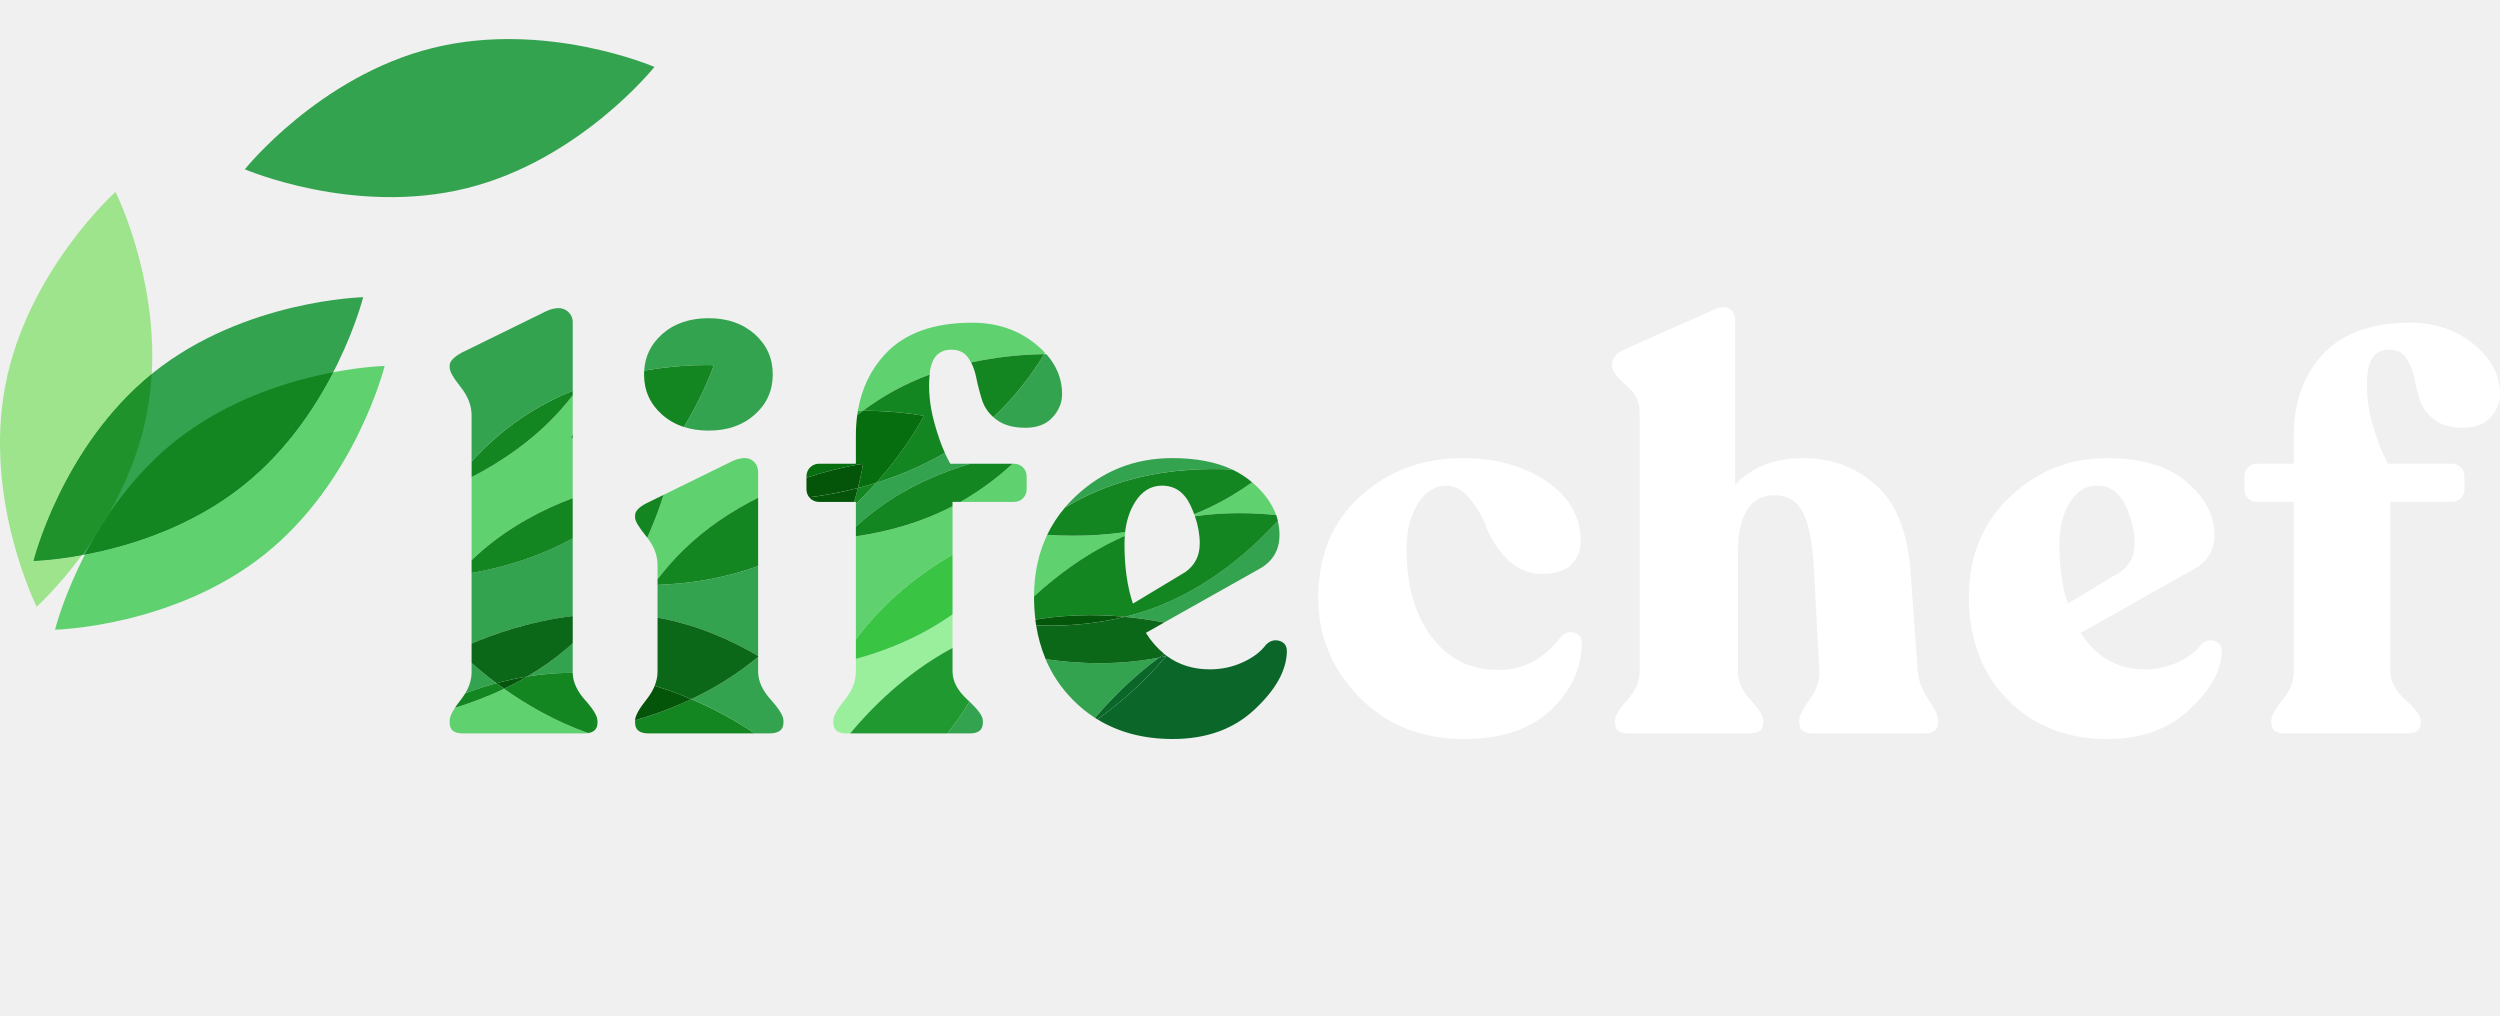
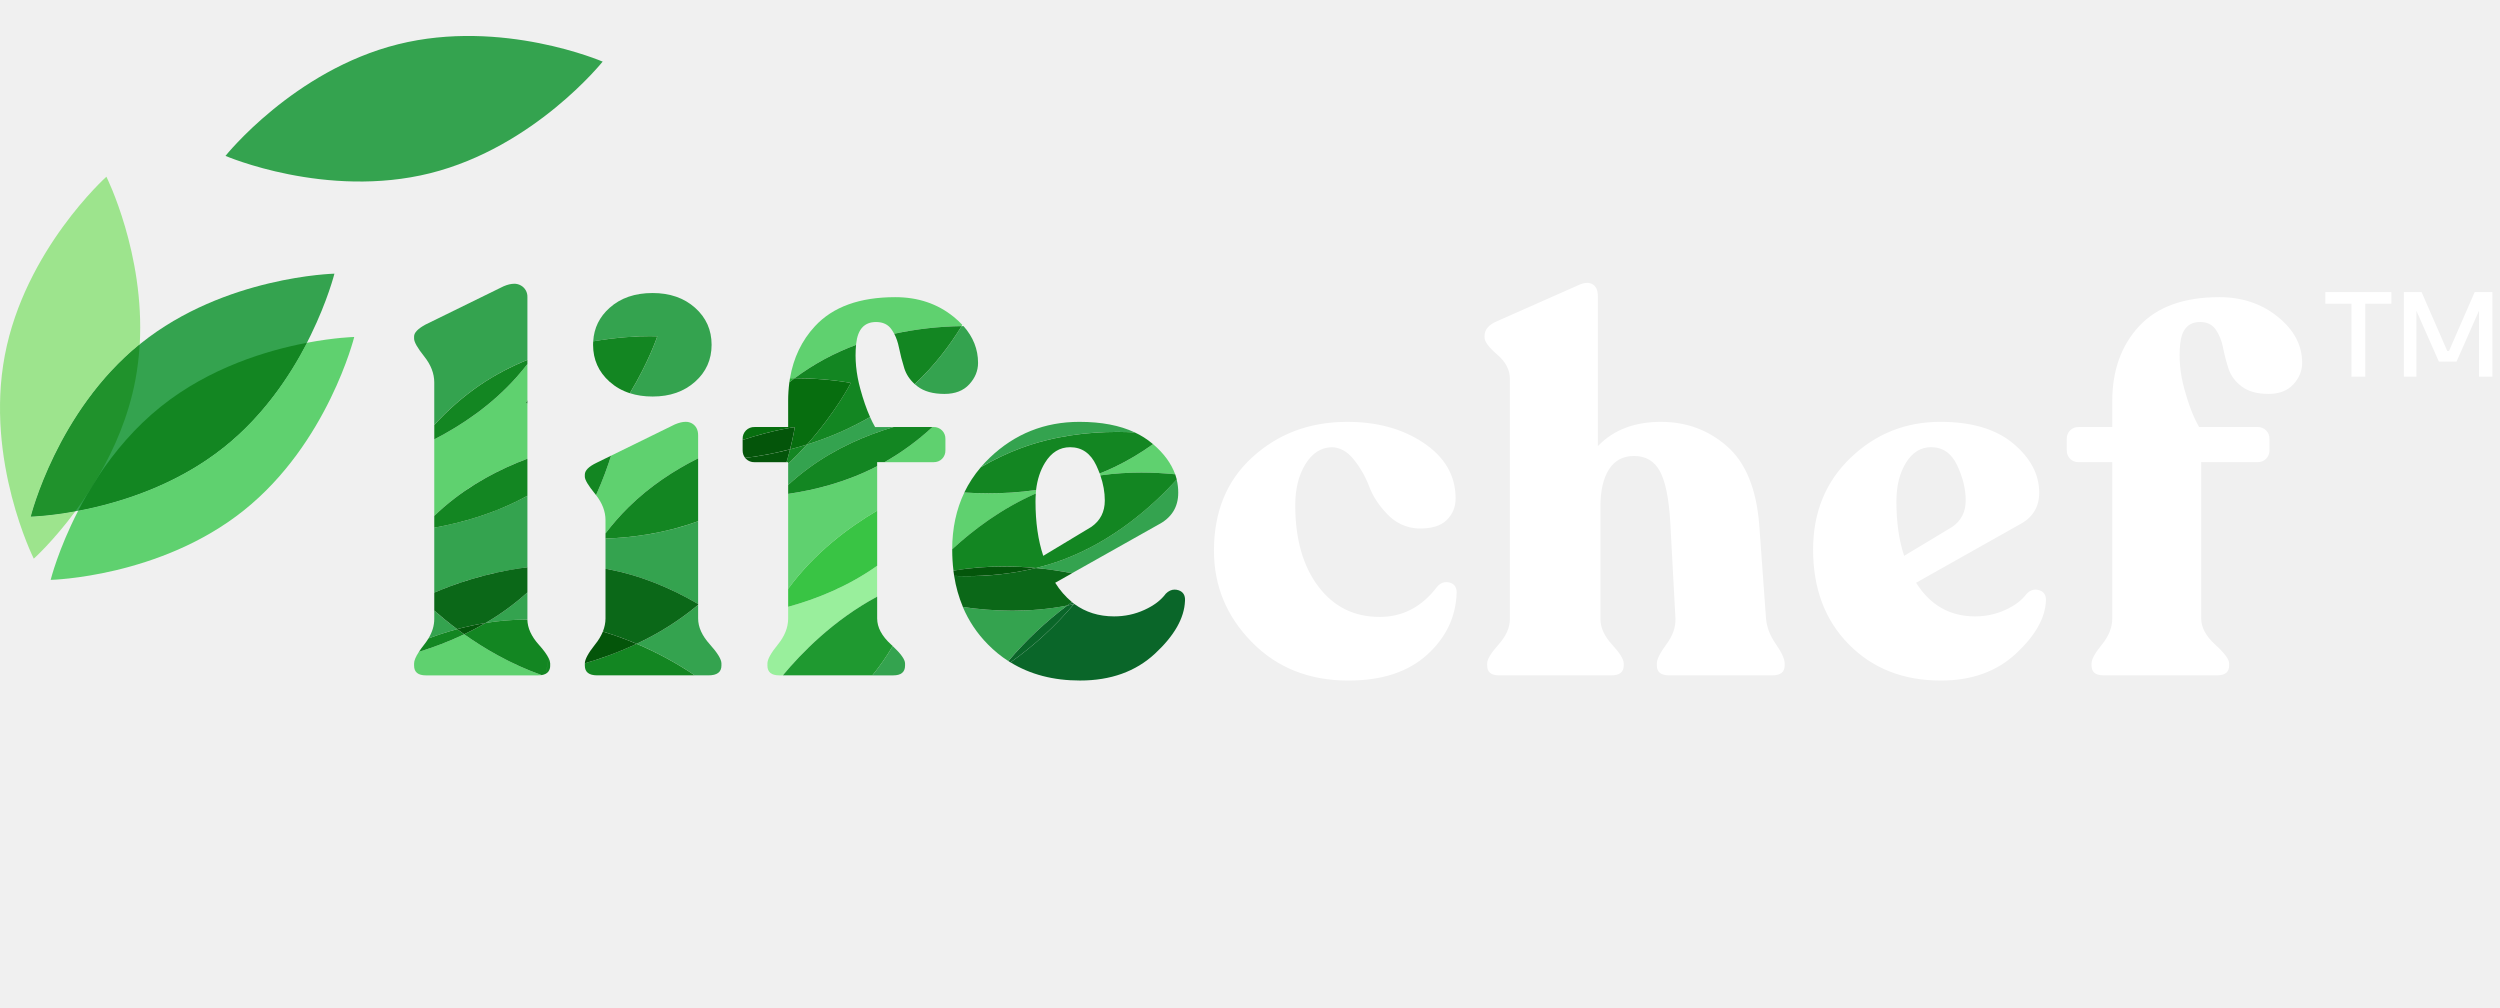
- <svg xmlns="http://www.w3.org/2000/svg" width="128" height="52" fill="none">
-   <g clip-path="url(#clip0)">
-     <path fill="#fff" d="M74.976 37.84c-2.185 0-3.98-.714-5.38-2.144-1.4-1.43-2.1-3.121-2.1-5.077 0-2.167.71-3.898 2.129-5.192 1.419-1.295 3.145-1.952 5.178-1.97 1.707-.02 3.155.369 4.344 1.165 1.19.796 1.785 1.826 1.785 3.092 0 .48-.168.883-.503 1.209-.335.326-.867.48-1.596.46a2.485 2.485 0 01-1.683-.778c-.47-.48-.811-.998-1.022-1.553a5.49 5.49 0 00-.862-1.51c-.365-.45-.777-.676-1.237-.676-.594.02-1.078.335-1.453.95-.374.613-.56 1.371-.56 2.271 0 1.88.426 3.385 1.28 4.516.852 1.131 1.989 1.698 3.408 1.698 1.284 0 2.35-.556 3.193-1.668.192-.23.421-.31.69-.245.27.068.403.254.403.561-.04 1.342-.585 2.494-1.64 3.452-1.057.958-2.514 1.438-4.374 1.438zm23.215-3.453c.038.48.22.955.546 1.423.326.471.49.83.49 1.079v.115c0 .365-.23.546-.691.546H92.81c-.46 0-.69-.183-.69-.546v-.115c0-.23.177-.586.532-1.066.354-.478.522-.958.503-1.438l-.288-5.351c-.077-1.323-.27-2.268-.576-2.833-.307-.565-.787-.849-1.438-.849-.614 0-1.079.25-1.395.747-.316.5-.474 1.18-.474 2.043v6.272c0 .48.216.954.647 1.425.431.47.648.818.648 1.05v.115c0 .365-.23.546-.691.546h-6.242c-.44 0-.66-.183-.66-.546v-.115c0-.23.21-.58.632-1.05.421-.471.632-.945.632-1.425V21.066c0-.499-.235-.949-.704-1.352-.47-.402-.704-.719-.704-.948v-.087c0-.344.22-.613.66-.805l4.547-2.015c.325-.152.589-.173.79-.058.202.115.301.335.301.663v8.342c.863-.902 2.034-1.351 3.51-1.351 1.418 0 2.646.455 3.681 1.366 1.035.911 1.63 2.374 1.785 4.388l.374 5.178zm14.498-1.381c.211-.211.446-.273.704-.187.26.087.378.283.36.59-.04.96-.595 1.936-1.668 2.934-1.075.998-2.464 1.496-4.172 1.496-2.091 0-3.796-.672-5.119-2.014-1.324-1.342-1.986-3.096-1.986-5.265 0-2.07.694-3.772 2.085-5.106 1.391-1.333 3.053-2 4.992-2 1.745 0 3.097.404 4.057 1.21.958.805 1.438 1.716 1.438 2.732 0 .806-.375 1.4-1.122 1.783l-5.724 3.222c.787 1.247 1.878 1.87 3.279 1.87.595 0 1.156-.119 1.683-.36.527-.239.924-.54 1.193-.905zm-5.321-8.142c-.576 0-1.041.288-1.395.863-.356.576-.533 1.295-.533 2.157 0 1.15.143 2.157.431 3.021l2.675-1.611c.499-.345.747-.834.747-1.467 0-.632-.158-1.285-.474-1.955-.314-.672-.8-1.008-1.451-1.008zm14.959-6.96c-.652 0-1.022.402-1.107 1.208-.085.806-.01 1.645.229 2.517.24.873.512 1.577.821 2.114h3.251a.64.64 0 01.661.66v.633a.64.64 0 01-.661.66h-3.136v8.688c0 .498.26.982.777 1.453.518.47.778.819.778 1.05v.115c0 .365-.22.546-.661.546h-6.328c-.443 0-.661-.183-.661-.546v-.115c0-.23.192-.58.576-1.05.384-.47.576-.955.576-1.453v-8.688h-1.869a.645.645 0 01-.475-.186.643.643 0 01-.186-.474v-.633c0-.192.062-.35.186-.474a.645.645 0 01.475-.186h1.869v-1.438c0-1.708.499-3.097 1.496-4.172.998-1.073 2.483-1.611 4.46-1.611 1.265 0 2.349.365 3.251 1.094.901.728 1.351 1.583 1.351 2.56 0 .442-.164.84-.489 1.193-.326.356-.787.533-1.382.533-.632 0-1.131-.14-1.496-.418-.366-.279-.61-.614-.735-1.007a10.948 10.948 0 01-.301-1.165 2.637 2.637 0 00-.403-.992c-.197-.277-.483-.416-.867-.416z" />
-     <path fill="#34A34F" d="M18.594 15.216s-1.47 5.906-6.13 9.635C7.802 28.581 1.716 28.72 1.716 28.72s1.47-5.907 6.13-9.638c4.661-3.727 10.747-3.866 10.747-3.866z" />
-     <path fill="#5FD16F" d="M19.695 18.736s-1.058.024-2.631.323c-.96 1.862-2.438 4.063-4.6 5.794-2.717 2.174-5.919 3.129-8.117 3.545-1.109 2.147-1.53 3.843-1.53 3.843s6.085-.139 10.746-3.868c4.662-3.729 6.132-9.637 6.132-9.637z" />
-     <path fill="#138622" d="M17.064 19.06c-2.199.417-5.399 1.37-8.117 3.544-1.44 1.152-2.575 2.513-3.458 3.842a20.68 20.68 0 01-.651 1.05c-.177.307-.34.608-.493.9 2.198-.418 5.398-1.37 8.116-3.545 2.165-1.73 3.643-3.932 4.603-5.792z" />
-     <path fill="#9DE48D" d="M5.915 9.826S1.382 13.89.268 19.756c-1.115 5.863 1.61 11.307 1.61 11.307s1.078-.966 2.312-2.635c-1.485.27-2.473.293-2.473.293S3.17 22.882 7.77 19.15c.284-5.052-1.854-9.324-1.854-9.324z" />
-     <path fill="#20922C" d="M7.767 19.148C3.17 22.88 1.715 28.72 1.715 28.72s.988-.023 2.474-.294c.214-.29.433-.6.65-.93.2-.344.417-.696.652-1.05.868-1.499 1.653-3.298 2.035-5.312.126-.67.203-1.335.241-1.986z" />
-     <path fill="#0C7813" d="M5.491 26.446c-.235.354-.452.706-.651 1.05.218-.33.437-.681.651-1.05z" />
-     <path fill="#34A34F" d="M33.508 3.426s-3.799 4.757-9.59 6.205c-5.793 1.447-11.381-.964-11.381-.964s3.798-4.757 9.59-6.204c5.792-1.448 11.381.963 11.381.963zM36.285 16.292c-.98 0-1.776.273-2.387.82-.567.504-.872 1.125-.915 1.865a18.917 18.917 0 013.158-.285c.262 0 .407.008.407.008s-.463 1.396-1.528 3.162c.382.123.803.185 1.266.185.959 0 1.745-.273 2.359-.821.614-.546.92-1.231.92-2.057 0-.825-.306-1.51-.92-2.058-.616-.546-1.402-.819-2.36-.819zM38.816 28.98c-1.81.666-3.627.91-5.15.965v1.68c1.975.35 3.731 1.127 5.15 1.959v-4.605zM38.816 33.633a15.84 15.84 0 01-3.42 2.162 18.969 18.969 0 013.236 1.755h.76c.48 0 .72-.183.72-.546v-.115c0-.23-.217-.586-.648-1.066-.431-.478-.648-.958-.648-1.438v-.752zm-9.493-.695a14.065 14.065 0 01-2.327 1.7c.72-.117 1.47-.187 2.24-.187h.087v-1.513z" />
-     <path fill="#0B6818" d="M33.666 31.624v2.761c0 .243-.049.486-.147.729.674.203 1.303.439 1.877.681a15.84 15.84 0 003.42-2.163v-.05c-1.42-.832-3.175-1.61-5.15-1.958z" />
-     <path fill="#5FD16F" d="M25.81 35.266c-.872.416-1.729.733-2.517.974-.18.274-.27.49-.27.65v.116c0 .365.22.545.661.545h6.214c.08 0 .154-.005.22-.016-1.717-.606-3.189-1.474-4.309-2.269z" />
-     <path fill="#138622" d="M35.396 35.797a19.444 19.444 0 01-2.88 1.084v.123c0 .365.23.546.69.546h5.426a19.293 19.293 0 00-3.236-1.753zm-6.163-1.346c-.77 0-1.519.068-2.238.187-.395.231-.792.44-1.186.628 1.12.795 2.592 1.663 4.309 2.269.167-.029.29-.09.367-.19l-.119.016s.04-.278.145-.752c-.096-.206-.28-.462-.557-.769-.41-.457-.621-.92-.632-1.387-.029-.002-.059-.002-.089-.002zm1.28 2.157c-.105.475-.145.753-.145.753l.119-.017a.536.536 0 00.103-.34v-.115a.711.711 0 00-.077-.28z" />
-     <path fill="#04550A" d="M33.52 35.116c-.097.237-.24.474-.428.71-.378.474-.57.826-.576 1.055.826-.239 1.826-.587 2.88-1.084a17.928 17.928 0 00-1.877-.681z" />
-     <path fill="#34A34F" d="M24.145 33.945v.47c0 .364-.107.723-.322 1.081.501-.188 1.034-.363 1.595-.516-.522-.387-.95-.747-1.273-1.035zm5.178-6.383c-1.776.98-3.63 1.5-5.178 1.775v3.612a19.296 19.296 0 015.178-1.408v-3.98z" />
-     <path fill="#0B6818" d="M29.323 31.541c-2.305.28-4.205.988-5.178 1.408v.996c.324.288.753.648 1.273 1.035a15.391 15.391 0 011.579-.342 14.033 14.033 0 002.037-1.444c.098-.085.195-.17.29-.256V31.54z" />
-     <path fill="#138622" d="M25.418 34.98a17.83 17.83 0 00-1.595.516c-.07.115-.148.23-.239.344a5.217 5.217 0 00-.291.4c.788-.241 1.645-.558 2.516-.974a19.156 19.156 0 01-.391-.286z" />
-     <path fill="#04560B" d="M26.997 34.638c-.546.088-1.073.207-1.58.342.127.094.257.189.392.285.395-.187.793-.396 1.188-.627z" />
-     <path fill="#5FD16F" d="M29.323 20.24c-.188.244-.385.485-.594.72-1.393 1.572-3.067 2.69-4.584 3.468v4.254c.185-.179.377-.352.576-.523 1.46-1.252 3.1-2.094 4.602-2.658v-3.074a23.483 23.483 0 00-.088-.017l.088-.166V20.24z" />
-     <path fill="#138622" d="M29.323 22.246c-.058.107-.088.166-.088.166l.088.017v-.183zm6.816-3.554c-.58 0-1.735.038-3.158.285a3.229 3.229 0 00-.006.192c0 .824.307 1.51.92 2.057.324.288.697.5 1.123.636 1.065-1.765 1.528-3.162 1.528-3.162s-.145-.008-.407-.008zM29.323 25.503c-1.502.564-3.141 1.406-4.602 2.657-.2.17-.39.345-.576.524v.655c1.547-.273 3.402-.793 5.178-1.775v-2.061z" />
-     <path fill="#34A34F" d="M28.586 15.777c-.172 0-.367.047-.586.14l-4.344 2.13c-.422.23-.633.45-.633.66v.115c0 .192.187.524.561.992.375.47.561.954.561 1.453v2.36a14.348 14.348 0 012.52-2.205 14.284 14.284 0 012.659-1.414v-3.486a.709.709 0 00-.36-.648.735.735 0 00-.378-.098z" />
-     <path fill="#138622" d="M29.323 20.01a14.29 14.29 0 00-2.657 1.414 14.417 14.417 0 00-2.52 2.206v.798c1.516-.778 3.188-1.896 4.583-3.468.209-.235.406-.476.595-.72v-.23z" />
-     <path fill="#34A34F" d="M65.423 26.66c-1.348 1.482-3.518 3.42-6.362 4.473-.488.18-.977.33-1.465.448.791.073 1.474.186 2.005.291l4.787-2.693c.747-.384 1.122-.979 1.122-1.783a3 3 0 00-.087-.736zM60.017 23.455c-1.937 0-3.6.666-4.992 1.999-.177.17-.342.346-.497.527.69-.405 1.433-.77 2.23-1.066 1.847-.683 3.722-.9 5.352-.9.34 0 .667.01.983.027-.834-.392-1.86-.587-3.076-.587z" />
-     <path fill="#99EF9C" d="M48.77 31.455c-1.613 1.15-3.377 1.854-4.949 2.283v.65c0 .498-.192.982-.576 1.453-.384.47-.576.818-.576 1.05v.115c0 .365.22.545.663.545h.192c1.013-1.22 2.805-3.07 5.244-4.376v-1.72" />
-     <path fill="#5FD16F" d="M48.77 25.92c-1.664.866-3.401 1.318-4.949 1.542v5.278c1.461-2 3.358-3.414 4.949-4.348v-2.471zm3.134-2.177h-.062a14.544 14.544 0 01-2.665 1.955h2.727c.192 0 .35-.062.474-.186a.643.643 0 00.187-.474v-.633a.643.643 0 00-.66-.662z" />
-     <path fill="#39C444" d="M48.77 28.392c-1.589.934-3.486 2.347-4.949 4.348v.998c1.572-.43 3.334-1.133 4.949-2.283v-3.063z" />
-     <path fill="#34A34F" d="M48.375 23.187a17.475 17.475 0 01-3.509 1.529c-.318.355-.666.719-1.045 1.078v1.171c.364-.333.751-.653 1.164-.954 1.52-1.11 3.18-1.819 4.696-2.267h-1.026a6.15 6.15 0 01-.28-.557zm5.197-5.056c-.036 0-.072 0-.107.002-.672 1.098-1.527 2.223-2.604 3.225.05.043.1.086.153.126.363.278.862.418 1.496.418.595 0 1.054-.177 1.38-.533.326-.354.49-.753.49-1.193 0-.755-.27-1.437-.808-2.045z" />
-     <path fill="#138622" d="M51.842 23.743H49.68c-1.515.45-3.175 1.155-4.696 2.266-.412.301-.8.621-1.163.954v.497c1.547-.224 3.284-.675 4.948-1.541v-.223h.409a14.389 14.389 0 002.665-1.953z" />
-     <path fill="#5FD16F" d="M38.12 23.453c-.172 0-.371.049-.599.145l-3.544 1.737a19.56 19.56 0 01-.838 2.193c.352.452.527.915.527 1.393v.736c.384-.505.811-.996 1.286-1.463 1.203-1.184 2.564-2.063 3.864-2.712v-1.278c0-.307-.115-.527-.344-.663a.692.692 0 00-.352-.088z" />
-     <path fill="#138622" d="M38.816 25.482c-1.3.65-2.661 1.528-3.864 2.712-.475.467-.902.96-1.286 1.463v.288c1.523-.055 3.34-.3 5.15-.966v-3.497zM33.977 25.335l-.8.392c-.44.21-.661.43-.661.662v.115c0 .173.192.493.576.964l.049.06c.39-.866.66-1.632.836-2.193zM44.866 24.716c-.326.101-.64.192-.94.269a16.84 16.84 0 01-.195.713h.09v.096c.379-.36.727-.722 1.045-1.078z" />
-     <path fill="#04550A" d="M43.927 24.985a18.536 18.536 0 01-2.496.476c.013.017.03.034.045.051a.643.643 0 00.474.186h1.781c.077-.258.141-.497.196-.713z" />
-     <path fill="#0A6629" d="M65.306 32.782c-.173 0-.335.075-.485.224-.27.365-.666.666-1.194.905-.527.241-1.088.36-1.682.36-.85 0-1.585-.23-2.208-.688l-.027.006a19.025 19.025 0 01-3.527 3.238c1.095.674 2.385 1.01 3.864 1.01 1.708 0 3.097-.498 4.172-1.496 1.074-.998 1.63-1.974 1.667-2.934.02-.307-.101-.503-.36-.59a.708.708 0 00-.22-.035z" />
-     <path fill="#02410D" d="M59.723 33.574c-.003.006-.009.011-.013.015a.598.598 0 00.027-.005.034.034 0 01-.014-.01z" />
-     <path fill="#5FD16F" d="M57.608 27.248c-.953.135-1.85.182-2.641.182-.497 0-.95-.019-1.35-.045-.448.934-.672 1.986-.676 3.157 1.165-1.075 2.74-2.267 4.648-3.1.005-.068.011-.132.019-.194zm6.501-2.555c-.645.465-1.35.894-2.112 1.261-.282.136-.568.26-.852.373l.037.104a16.294 16.294 0 012.28-.157c.662 0 1.293.038 1.876.096-.216-.6-.624-1.161-1.229-1.677z" />
-     <path fill="#138622" d="M63.46 26.274c-.729 0-1.495.046-2.28.157.164.476.247.94.247 1.396 0 .633-.25 1.122-.747 1.467l-2.675 1.611c-.288-.864-.431-1.871-.431-3.021 0-.153.006-.301.017-.446-1.91.834-3.485 2.027-4.648 3.1v.02c0 .403.023.793.07 1.168.977-.166 1.927-.23 2.808-.23.635 0 1.233.032 1.781.085.488-.12.977-.268 1.465-.448 2.844-1.054 5.014-2.991 6.362-4.473a3.196 3.196 0 00-.087-.29c-.589-.058-1.22-.096-1.882-.096zM62.11 24.017c-1.632 0-3.505.217-5.351.9a14.01 14.01 0 00-2.23 1.066c-.37.433-.673.9-.914 1.4.4.028.855.045 1.35.045.79 0 1.688-.047 2.64-.182.069-.586.234-1.092.498-1.52.354-.575.819-.861 1.395-.861.65 0 1.137.335 1.453 1.007.071.152.135.305.192.455.286-.113.57-.237.852-.373a14.046 14.046 0 002.112-1.26c-.01-.01-.024-.021-.035-.03a4.385 4.385 0 00-.981-.622 18.273 18.273 0 00-.98-.025z" />
-     <path fill="#5FD16F" d="M49.775 16.522c-1.976 0-3.461.536-4.459 1.611-.736.793-1.201 1.76-1.393 2.897l.233-.002h.027a13.395 13.395 0 013.415-1.852l.005-.064c.087-.806.456-1.208 1.107-1.208.384 0 .672.139.862.416.053.075.1.154.143.237a18.939 18.939 0 013.746-.424 3.36 3.36 0 00.043-.071 4.579 4.579 0 00-.48-.446c-.9-.729-1.982-1.094-3.249-1.094z" />
-     <path fill="#138622" d="M47.597 19.176c-.598.222-1.195.49-1.784.808a13.78 13.78 0 00-1.63 1.044c1.856.002 3.12.266 3.12.266s-.82 1.611-2.437 3.422a17.264 17.264 0 003.509-1.529c-.196-.44-.377-.96-.54-1.558-.234-.85-.313-1.668-.238-2.453zm5.868-1.043a18.938 18.938 0 00-3.746.424c.117.224.203.476.26.755.077.384.177.771.3 1.165.106.335.3.628.58.88 1.077-1 1.932-2.126 2.606-3.224z" />
-     <path fill="#23AB30" d="M44.157 21.03c-.078 0-.155 0-.234.002a4.27 4.27 0 00-.034.222c.096-.075.194-.15.294-.224h-.026z" />
-     <path fill="#076E0F" d="M44.183 21.03c-.1.074-.198.149-.294.224a7.891 7.891 0 00-.068 1.05v1.439h-1.869a.642.642 0 00-.474.186.642.642 0 00-.187.474v.059c1.685-.561 2.897-.714 2.897-.714s-.067.473-.26 1.237c.3-.077.614-.168.94-.27 1.617-1.81 2.438-3.421 2.438-3.421s-1.267-.262-3.123-.264z" />
-     <path fill="#04550A" d="M44.187 23.748s-1.215.155-2.897.714v.574c0 .167.047.308.14.423.522-.06 1.413-.195 2.497-.476.194-.762.26-1.235.26-1.235z" />
-     <path fill="#34A34F" d="M49.634 35.921a12.988 12.988 0 01-1.133 1.63h1.16c.44 0 .66-.182.66-.545v-.115c.002-.218-.228-.54-.687-.97zm9.704-2.253a15.862 15.862 0 01-3.054.286c-1.008 0-1.942-.086-2.75-.205.328.776.79 1.468 1.39 2.076.352.358.732.669 1.14.93a20.274 20.274 0 013.274-3.087z" />
-     <path fill="#0B6818" d="M57.598 31.583a16.255 16.255 0 01-3.887.451 18.9 18.9 0 01-.659-.01 7.41 7.41 0 00.486 1.725c.808.119 1.741.205 2.75.205.966 0 2-.079 3.053-.286.087-.064.173-.128.262-.19a4.381 4.381 0 01-.934-1.077l.938-.527a19.9 19.9 0 00-2.009-.291z" />
-     <path fill="#1F9930" d="M48.77 33.173c-2.44 1.306-4.231 3.159-5.244 4.377h4.977c.203-.25.399-.51.589-.781.194-.28.375-.563.544-.85-.028-.026-.058-.054-.089-.08-.517-.471-.777-.955-.777-1.454v-1.212z" />
-     <path fill="#0A6629" d="M59.708 33.591a9.242 9.242 0 01-.37.077 20.175 20.175 0 00-3.272 3.087l.115.074a19.027 19.027 0 003.527-3.238z" />
-     <path fill="#0A6629" d="M59.6 33.478c-.09.062-.176.126-.262.19.124-.024.248-.05.37-.077a.107.107 0 01.014-.015c-.042-.032-.083-.064-.123-.098z" />
-     <path fill="#04560B" d="M55.818 31.498c-.881 0-1.832.064-2.809.23.011.1.026.197.041.293.215.008.435.011.66.011a16.24 16.24 0 003.886-.451 19.943 19.943 0 00-1.778-.083z" />
-   </g>
-   <defs>
-     <clipPath id="clip0">
-       <path fill="#fff" d="M0 0h128v52H0z" />
-     </clipPath>
-   </defs>
+ <svg xmlns="http://www.w3.org/2000/svg" width="139" height="56" fill="none">
+   <path fill="#fff" d="M74.976 37.84c-2.185 0-3.98-.714-5.38-2.145-1.4-1.428-2.1-3.12-2.1-5.076 0-2.167.71-3.898 2.129-5.192 1.419-1.295 3.145-1.952 5.178-1.97 1.707-.02 3.155.369 4.344 1.165 1.19.796 1.785 1.826 1.785 3.092 0 .48-.168.883-.503 1.209-.335.326-.868.48-1.596.46a2.485 2.485 0 01-1.683-.778c-.47-.48-.811-.998-1.022-1.553a5.487 5.487 0 00-.862-1.51c-.365-.45-.777-.676-1.237-.676-.594.02-1.078.335-1.453.95-.374.613-.56 1.371-.56 2.271 0 1.88.426 3.385 1.28 4.516.852 1.131 1.989 1.698 3.408 1.698 1.284 0 2.35-.556 3.193-1.668.192-.23.421-.31.69-.245.27.068.403.254.403.561-.04 1.342-.585 2.494-1.64 3.452-1.057.958-2.514 1.438-4.374 1.438zm23.215-3.453c.038.48.22.955.546 1.423.326.471.49.83.49 1.079v.115c0 .365-.23.546-.691.546H92.81c-.46 0-.69-.183-.69-.546v-.115c0-.23.177-.586.532-1.066.354-.478.522-.958.503-1.438l-.288-5.351c-.077-1.323-.27-2.268-.576-2.833-.307-.565-.787-.849-1.438-.849-.614 0-1.079.25-1.395.747-.316.5-.474 1.18-.474 2.043v6.272c0 .48.216.954.647 1.425.431.47.648.818.648 1.05v.115c0 .365-.23.546-.691.546h-6.242c-.44 0-.66-.183-.66-.546v-.115c0-.23.21-.58.632-1.05.421-.471.632-.945.632-1.425V21.066c0-.499-.235-.949-.704-1.352-.47-.402-.704-.719-.704-.948v-.087c0-.344.22-.613.66-.805l4.547-2.015c.325-.152.589-.173.79-.058.202.115.301.335.301.663v8.342c.863-.902 2.034-1.351 3.51-1.351 1.418 0 2.646.455 3.681 1.366 1.035.911 1.63 2.374 1.785 4.388l.374 5.178zm14.498-1.381c.211-.211.446-.273.704-.187.26.087.378.283.36.59-.04.96-.595 1.936-1.668 2.934-1.075.998-2.464 1.496-4.172 1.496-2.091 0-3.796-.672-5.12-2.014-1.323-1.342-1.985-3.096-1.985-5.265 0-2.07.694-3.772 2.085-5.106 1.391-1.333 3.053-2 4.992-2 1.745 0 3.097.404 4.057 1.21.958.805 1.438 1.716 1.438 2.732 0 .806-.375 1.4-1.122 1.783l-5.724 3.222c.787 1.247 1.878 1.87 3.279 1.87.595 0 1.156-.119 1.683-.36.527-.239.924-.54 1.193-.905zm-5.321-8.142c-.576 0-1.041.288-1.395.863-.356.576-.533 1.295-.533 2.157 0 1.15.143 2.157.431 3.021l2.675-1.611c.499-.345.747-.834.747-1.467 0-.632-.158-1.285-.474-1.955-.314-.672-.8-1.008-1.451-1.008zm14.959-6.96c-.652 0-1.023.402-1.107 1.208-.085.806-.01 1.645.229 2.517.239.873.512 1.577.821 2.114h3.251a.64.64 0 01.661.66v.633a.64.64 0 01-.661.66h-3.136v8.688c0 .498.26.982.777 1.453.518.47.778.819.778 1.05v.115c0 .365-.22.546-.661.546h-6.328c-.443 0-.661-.183-.661-.546v-.115c0-.23.192-.58.576-1.05.384-.47.576-.955.576-1.453v-8.688h-1.869a.645.645 0 01-.475-.186.643.643 0 01-.186-.474v-.633c0-.192.062-.35.186-.474a.645.645 0 01.475-.186h1.869v-1.438c0-1.708.499-3.097 1.496-4.172.998-1.073 2.483-1.611 4.46-1.611 1.265 0 2.349.365 3.25 1.094.902.728 1.352 1.583 1.352 2.56 0 .442-.164.84-.489 1.193-.326.356-.787.533-1.382.533-.633 0-1.131-.14-1.497-.418-.365-.279-.609-.614-.734-1.007a10.713 10.713 0 01-.301-1.165 2.637 2.637 0 00-.403-.992c-.197-.277-.483-.416-.867-.416z" />
+   <path fill="#34A34F" d="M18.594 15.216s-1.47 5.906-6.13 9.635C7.802 28.581 1.716 28.72 1.716 28.72s1.47-5.907 6.13-9.638c4.662-3.727 10.747-3.866 10.747-3.866z" />
+   <path fill="#5FD16F" d="M19.695 18.736s-1.058.024-2.631.323c-.96 1.862-2.438 4.063-4.6 5.794-2.717 2.174-5.919 3.129-8.117 3.545-1.109 2.147-1.53 3.843-1.53 3.843s6.085-.139 10.746-3.868c4.662-3.729 6.132-9.637 6.132-9.637z" />
+   <path fill="#138622" d="M17.064 19.06c-2.199.417-5.399 1.37-8.117 3.544-1.44 1.152-2.575 2.513-3.458 3.842-.212.369-.433.719-.651 1.05-.177.307-.34.608-.493.9 2.198-.418 5.398-1.37 8.116-3.545 2.165-1.73 3.643-3.932 4.603-5.792z" />
+   <path fill="#9DE48D" d="M5.915 9.826S1.382 13.89.268 19.756c-1.115 5.863 1.61 11.307 1.61 11.307s1.078-.966 2.312-2.635c-1.485.27-2.473.293-2.473.293S3.17 22.882 7.77 19.15c.284-5.052-1.854-9.324-1.854-9.324z" />
+   <path fill="#20922C" d="M7.767 19.148C3.17 22.88 1.715 28.72 1.715 28.72s.988-.023 2.474-.294c.214-.29.433-.6.65-.93.2-.344.417-.696.652-1.05.868-1.499 1.653-3.298 2.035-5.312.126-.67.203-1.335.24-1.986z" />
+   <path fill="#0C7813" d="M5.491 26.446c-.235.354-.452.706-.651 1.05.218-.33.437-.681.651-1.05z" />
+   <path fill="#34A34F" d="M33.508 3.426s-3.799 4.757-9.59 6.205c-5.793 1.447-11.381-.964-11.381-.964s3.798-4.757 9.59-6.204c5.792-1.448 11.381.963 11.381.963zM36.285 16.292c-.98 0-1.776.273-2.387.82-.567.504-.872 1.125-.915 1.865a18.917 18.917 0 013.158-.285c.262 0 .407.008.407.008s-.463 1.396-1.528 3.162c.382.123.803.185 1.266.185.959 0 1.745-.273 2.359-.821.614-.546.92-1.231.92-2.057 0-.825-.306-1.51-.92-2.058-.616-.546-1.402-.819-2.36-.819zM38.816 28.98c-1.81.666-3.627.91-5.15.965v1.68c1.975.35 3.731 1.127 5.15 1.959v-4.605zM38.816 33.633a15.838 15.838 0 01-3.42 2.162 18.97 18.97 0 013.236 1.755h.76c.48 0 .72-.183.72-.546v-.115c0-.23-.217-.586-.648-1.066-.431-.478-.648-.958-.648-1.438v-.752zm-9.492-.695a14.07 14.07 0 01-2.327 1.7 13.97 13.97 0 012.238-.187h.089v-1.513z" />
+   <path fill="#0B6818" d="M33.666 31.624v2.761c0 .243-.049.486-.147.729.674.203 1.303.439 1.877.681a15.84 15.84 0 003.42-2.163v-.05c-1.419-.832-3.175-1.61-5.15-1.958z" />
+   <path fill="#5FD16F" d="M25.81 35.266c-.872.416-1.729.733-2.517.974-.18.274-.27.49-.27.65v.116c0 .365.22.545.661.545h6.214c.08 0 .154-.005.22-.016-1.717-.606-3.189-1.474-4.309-2.269z" />
+   <path fill="#138622" d="M35.396 35.797a19.433 19.433 0 01-2.88 1.084v.123c0 .365.23.546.69.546h5.426a19.293 19.293 0 00-3.236-1.753zm-6.163-1.346c-.77 0-1.519.068-2.238.187-.395.231-.792.44-1.186.628 1.12.795 2.592 1.663 4.309 2.269.167-.029.29-.09.367-.19l-.119.016s.04-.278.145-.752c-.096-.206-.28-.462-.557-.769-.41-.457-.621-.92-.632-1.387-.029-.002-.059-.002-.089-.002zm1.28 2.157c-.105.475-.145.753-.145.753l.119-.017a.537.537 0 00.103-.34v-.115a.711.711 0 00-.077-.28z" />
+   <path fill="#04550A" d="M33.52 35.116a2.869 2.869 0 01-.428.71c-.378.474-.57.826-.576 1.055.826-.239 1.826-.587 2.88-1.084a17.928 17.928 0 00-1.877-.681z" />
+   <path fill="#34A34F" d="M24.145 33.945v.47c0 .364-.107.723-.322 1.081.501-.188 1.034-.363 1.595-.516-.522-.387-.95-.747-1.273-1.035zm5.179-6.383c-1.777.98-3.632 1.5-5.179 1.775v3.612a19.3 19.3 0 015.179-1.408v-3.98z" />
+   <path fill="#0B6818" d="M29.324 31.541c-2.306.28-4.206.988-5.179 1.408v.996c.324.288.753.648 1.273 1.035a15.397 15.397 0 011.579-.342 14.027 14.027 0 002.327-1.7V31.54z" />
+   <path fill="#138622" d="M25.418 34.98c-.561.153-1.094.328-1.595.516-.07.115-.148.23-.239.344a5.247 5.247 0 00-.291.4c.788-.241 1.645-.558 2.516-.974a19.146 19.146 0 01-.391-.286z" />
+   <path fill="#04560B" d="M26.997 34.638c-.546.088-1.073.207-1.58.342.127.094.257.189.392.285.395-.187.793-.396 1.188-.627z" />
+   <path fill="#5FD16F" d="M29.324 20.24c-.189.244-.386.485-.595.72-1.393 1.572-3.067 2.69-4.584 3.468v4.254c.185-.179.377-.352.576-.523 1.46-1.252 3.1-2.094 4.603-2.658v-3.074a25.403 25.403 0 00-.089-.017l.089-.166V20.24z" />
+   <path fill="#138622" d="M29.324 22.246c-.059.107-.089.166-.089.166l.089.017v-.183zm6.816-3.554c-.58 0-1.736.038-3.159.285a3.145 3.145 0 00-.006.192c0 .824.307 1.51.92 2.057.325.288.697.5 1.123.636 1.065-1.765 1.528-3.162 1.528-3.162s-.145-.008-.406-.008zM29.324 25.503c-1.503.564-3.142 1.406-4.603 2.657-.2.17-.39.345-.576.524v.655c1.547-.273 3.402-.793 5.179-1.775v-2.061z" />
+   <path fill="#34A34F" d="M28.586 15.777c-.172 0-.367.047-.586.14l-4.344 2.13c-.422.23-.633.45-.633.66v.115c0 .192.187.524.561.992.375.47.561.954.561 1.453v2.36a14.348 14.348 0 012.52-2.205 14.281 14.281 0 012.659-1.414v-3.486a.709.709 0 00-.36-.648.735.735 0 00-.378-.098z" />
+   <path fill="#138622" d="M29.324 20.01c-.893.363-1.796.826-2.658 1.414a14.417 14.417 0 00-2.52 2.206v.798c1.516-.778 3.188-1.896 4.583-3.468.209-.235.406-.476.595-.72v-.23z" />
+   <path fill="#34A34F" d="M65.423 26.66c-1.347 1.482-3.518 3.42-6.362 4.473-.488.18-.977.33-1.465.448.791.073 1.474.186 2.005.291l4.787-2.693c.747-.384 1.122-.979 1.122-1.783a2.99 2.99 0 00-.087-.736zM60.017 23.455c-1.937 0-3.6.666-4.992 1.999-.177.17-.342.346-.497.527.69-.405 1.433-.77 2.23-1.066 1.847-.683 3.722-.9 5.352-.9.34 0 .667.01.983.027-.834-.392-1.86-.587-3.076-.587z" />
+   <path fill="#99EF9C" d="M48.77 31.455c-1.613 1.15-3.377 1.854-4.949 2.283v.65c0 .498-.192.982-.576 1.453-.384.47-.576.818-.576 1.05v.115c0 .365.22.545.663.545h.192c1.013-1.22 2.805-3.07 5.244-4.376v-1.72" />
+   <path fill="#5FD16F" d="M48.77 25.92c-1.664.866-3.401 1.318-4.949 1.542v5.278c1.461-2 3.358-3.414 4.95-4.348v-2.471zm3.134-2.177h-.062a14.547 14.547 0 01-2.665 1.955h2.727c.192 0 .35-.062.475-.186a.642.642 0 00.186-.474v-.633a.642.642 0 00-.66-.662z" />
+   <path fill="#39C444" d="M48.77 28.392c-1.589.934-3.486 2.347-4.949 4.348v.998c1.572-.43 3.334-1.133 4.95-2.283v-3.063z" />
+   <path fill="#34A34F" d="M48.375 23.187a17.476 17.476 0 01-3.509 1.529c-.318.356-.666.719-1.045 1.078v1.171c.364-.333.752-.653 1.164-.954 1.52-1.11 3.18-1.819 4.696-2.267h-1.026a6.15 6.15 0 01-.28-.557zm5.197-5.056c-.036 0-.072 0-.107.002-.672 1.098-1.527 2.223-2.604 3.225.05.043.1.086.153.126.363.278.862.418 1.496.418.595 0 1.054-.177 1.38-.533.326-.354.49-.753.49-1.193 0-.755-.27-1.437-.808-2.045z" />
+   <path fill="#138622" d="M51.842 23.743H49.68c-1.515.45-3.175 1.155-4.696 2.266-.412.301-.8.621-1.163.954v.497c1.547-.224 3.284-.675 4.948-1.541v-.223h.409a14.385 14.385 0 002.665-1.953z" />
+   <path fill="#5FD16F" d="M38.12 23.453c-.171 0-.371.049-.599.145l-3.544 1.737c-.175.561-.446 1.325-.838 2.193.352.452.527.915.527 1.393v.736c.384-.505.811-.996 1.286-1.463 1.203-1.184 2.564-2.063 3.864-2.712v-1.278c0-.307-.115-.527-.344-.663a.693.693 0 00-.352-.088z" />
+   <path fill="#138622" d="M38.816 25.482c-1.3.65-2.661 1.528-3.864 2.712-.475.467-.902.96-1.286 1.463v.288c1.523-.055 3.34-.3 5.15-.966v-3.497zM33.977 25.335l-.8.392c-.44.21-.661.43-.661.662v.115c0 .173.192.493.576.964l.049.06c.39-.866.66-1.632.836-2.193zM44.866 24.716c-.325.101-.64.192-.94.269-.054.216-.118.456-.195.713h.09v.096c.379-.36.727-.722 1.045-1.078z" />
+   <path fill="#04550A" d="M43.927 24.985a18.533 18.533 0 01-2.496.476c.013.017.03.034.045.051a.642.642 0 00.474.186h1.781c.077-.258.141-.497.196-.713z" />
+   <path fill="#0A6629" d="M65.306 32.782c-.173 0-.334.075-.485.224-.27.365-.666.666-1.194.905-.527.241-1.088.36-1.682.36-.85 0-1.585-.23-2.208-.688a.574.574 0 00-.027.006 19.02 19.02 0 01-3.527 3.238c1.095.674 2.385 1.01 3.864 1.01 1.708 0 3.097-.498 4.172-1.496 1.074-.998 1.63-1.974 1.667-2.934.02-.307-.101-.503-.36-.59a.708.708 0 00-.22-.035z" />
+   <path fill="#02410D" d="M59.724 33.574a.107.107 0 01-.014.015.639.639 0 00.027-.005.033.033 0 01-.014-.01z" />
+   <path fill="#5FD16F" d="M57.608 27.247a18.8 18.8 0 01-2.641.183c-.497 0-.95-.019-1.35-.045-.448.934-.672 1.986-.676 3.157 1.166-1.075 2.74-2.267 4.648-3.1.006-.068.011-.132.019-.195zm6.501-2.554c-.645.465-1.35.894-2.112 1.261-.282.136-.568.26-.852.373l.037.104a16.28 16.28 0 012.28-.157c.662 0 1.293.038 1.876.096-.216-.6-.624-1.161-1.229-1.677z" />
+   <path fill="#138622" d="M63.46 26.274c-.729 0-1.495.046-2.28.157.164.476.247.94.247 1.396 0 .633-.25 1.122-.747 1.467l-2.675 1.611c-.288-.864-.431-1.871-.431-3.021 0-.153.006-.301.017-.446-1.91.834-3.484 2.027-4.648 3.1v.02c0 .403.023.793.07 1.168a16.84 16.84 0 012.808-.23c.635 0 1.233.032 1.781.085.488-.12.977-.268 1.465-.448 2.844-1.054 5.014-2.991 6.362-4.473a3.197 3.197 0 00-.087-.29c-.589-.058-1.22-.096-1.882-.096zM62.11 24.017c-1.632 0-3.505.217-5.351.9-.798.296-1.542.66-2.23 1.066-.37.433-.673.9-.914 1.4.4.028.855.045 1.35.045.79 0 1.688-.047 2.64-.182.069-.586.234-1.092.498-1.52.354-.575.819-.861 1.395-.861.65 0 1.137.335 1.453 1.007.071.152.135.305.192.455.286-.113.57-.237.852-.373a14.056 14.056 0 002.113-1.26l-.036-.03a4.385 4.385 0 00-.981-.622 18.273 18.273 0 00-.98-.025z" />
+   <path fill="#5FD16F" d="M49.775 16.522c-1.976 0-3.461.536-4.459 1.611-.736.793-1.2 1.76-1.393 2.897l.233-.002h.027a13.409 13.409 0 013.415-1.852l.005-.064c.087-.806.456-1.208 1.107-1.208.384 0 .672.139.862.416.053.075.1.154.143.237a18.939 18.939 0 013.746-.424 3.36 3.36 0 00.043-.071 4.558 4.558 0 00-.48-.446c-.9-.729-1.982-1.094-3.249-1.094z" />
+   <path fill="#138622" d="M47.597 19.176c-.598.222-1.195.49-1.784.808a13.78 13.78 0 00-1.63 1.044c1.856.002 3.12.266 3.12.266s-.82 1.611-2.437 3.422a17.262 17.262 0 003.509-1.529c-.196-.44-.377-.96-.54-1.558-.234-.85-.313-1.668-.238-2.453zm5.868-1.043a18.938 18.938 0 00-3.746.424c.117.224.203.476.26.755.077.384.177.771.3 1.165.106.335.3.628.58.88 1.077-1 1.932-2.126 2.606-3.224z" />
+   <path fill="#23AB30" d="M44.157 21.03c-.078 0-.155 0-.234.002a4.178 4.178 0 00-.034.222c.096-.075.194-.15.294-.224h-.026z" />
+   <path fill="#076E0F" d="M44.183 21.03c-.1.074-.198.149-.294.224a7.877 7.877 0 00-.068 1.05v1.439h-1.869a.642.642 0 00-.474.186.643.643 0 00-.187.474v.059c1.685-.561 2.898-.714 2.898-.714s-.068.473-.26 1.237c.299-.077.613-.168.939-.27 1.617-1.81 2.438-3.421 2.438-3.421s-1.267-.262-3.123-.264z" />
+   <path fill="#04550A" d="M44.187 23.748s-1.215.155-2.897.714v.574c0 .167.047.308.14.423.522-.06 1.413-.195 2.497-.476.194-.762.26-1.235.26-1.235z" />
+   <path fill="#34A34F" d="M49.634 35.921a12.988 12.988 0 01-1.133 1.63h1.16c.44 0 .66-.182.66-.545v-.115c.002-.218-.228-.54-.687-.97zm9.704-2.253a15.862 15.862 0 01-3.054.286c-1.008 0-1.942-.086-2.75-.205.328.776.79 1.468 1.39 2.076.352.358.732.669 1.14.93a20.278 20.278 0 013.274-3.087z" />
+   <path fill="#0B6818" d="M57.598 31.583a16.256 16.256 0 01-3.887.451c-.224 0-.444-.003-.659-.01a7.41 7.41 0 00.486 1.725c.808.119 1.741.205 2.75.205.966 0 2-.079 3.053-.286.087-.064.173-.128.262-.19a4.381 4.381 0 01-.934-1.077l.938-.527a19.868 19.868 0 00-2.009-.291z" />
+   <path fill="#1F9930" d="M48.77 33.173c-2.44 1.306-4.231 3.159-5.244 4.377h4.977c.203-.25.399-.51.589-.781.194-.28.375-.563.544-.85-.028-.026-.058-.054-.089-.08-.517-.471-.777-.955-.777-1.454v-1.212z" />
+   <path fill="#0A6629" d="M59.708 33.591a9.17 9.17 0 01-.37.077 20.178 20.178 0 00-3.272 3.087l.115.074a19.02 19.02 0 003.527-3.238z" />
+   <path fill="#0A6629" d="M59.6 33.478c-.09.062-.176.126-.262.19.124-.024.248-.05.37-.077a.107.107 0 01.014-.015c-.042-.032-.083-.064-.123-.098z" />
+   <path fill="#04560B" d="M55.818 31.498c-.881 0-1.832.064-2.809.23.011.1.026.197.042.293.214.008.434.011.658.011 1.201 0 2.532-.116 3.887-.451a19.94 19.94 0 00-1.778-.083z" />
+   <path fill="#fff" d="M133.656 20.944V16.24h.984l1.428 3.276h.096l1.428-3.276h.984v4.704h-.744v-4.032l.156.012-1.404 3.18h-.984l-1.404-3.18.156-.012v4.032h-.696zm-2.916 0v-4.176h.768v4.176h-.768zm-1.452-4.056v-.648h3.672v.648h-3.672z" />
</svg>
